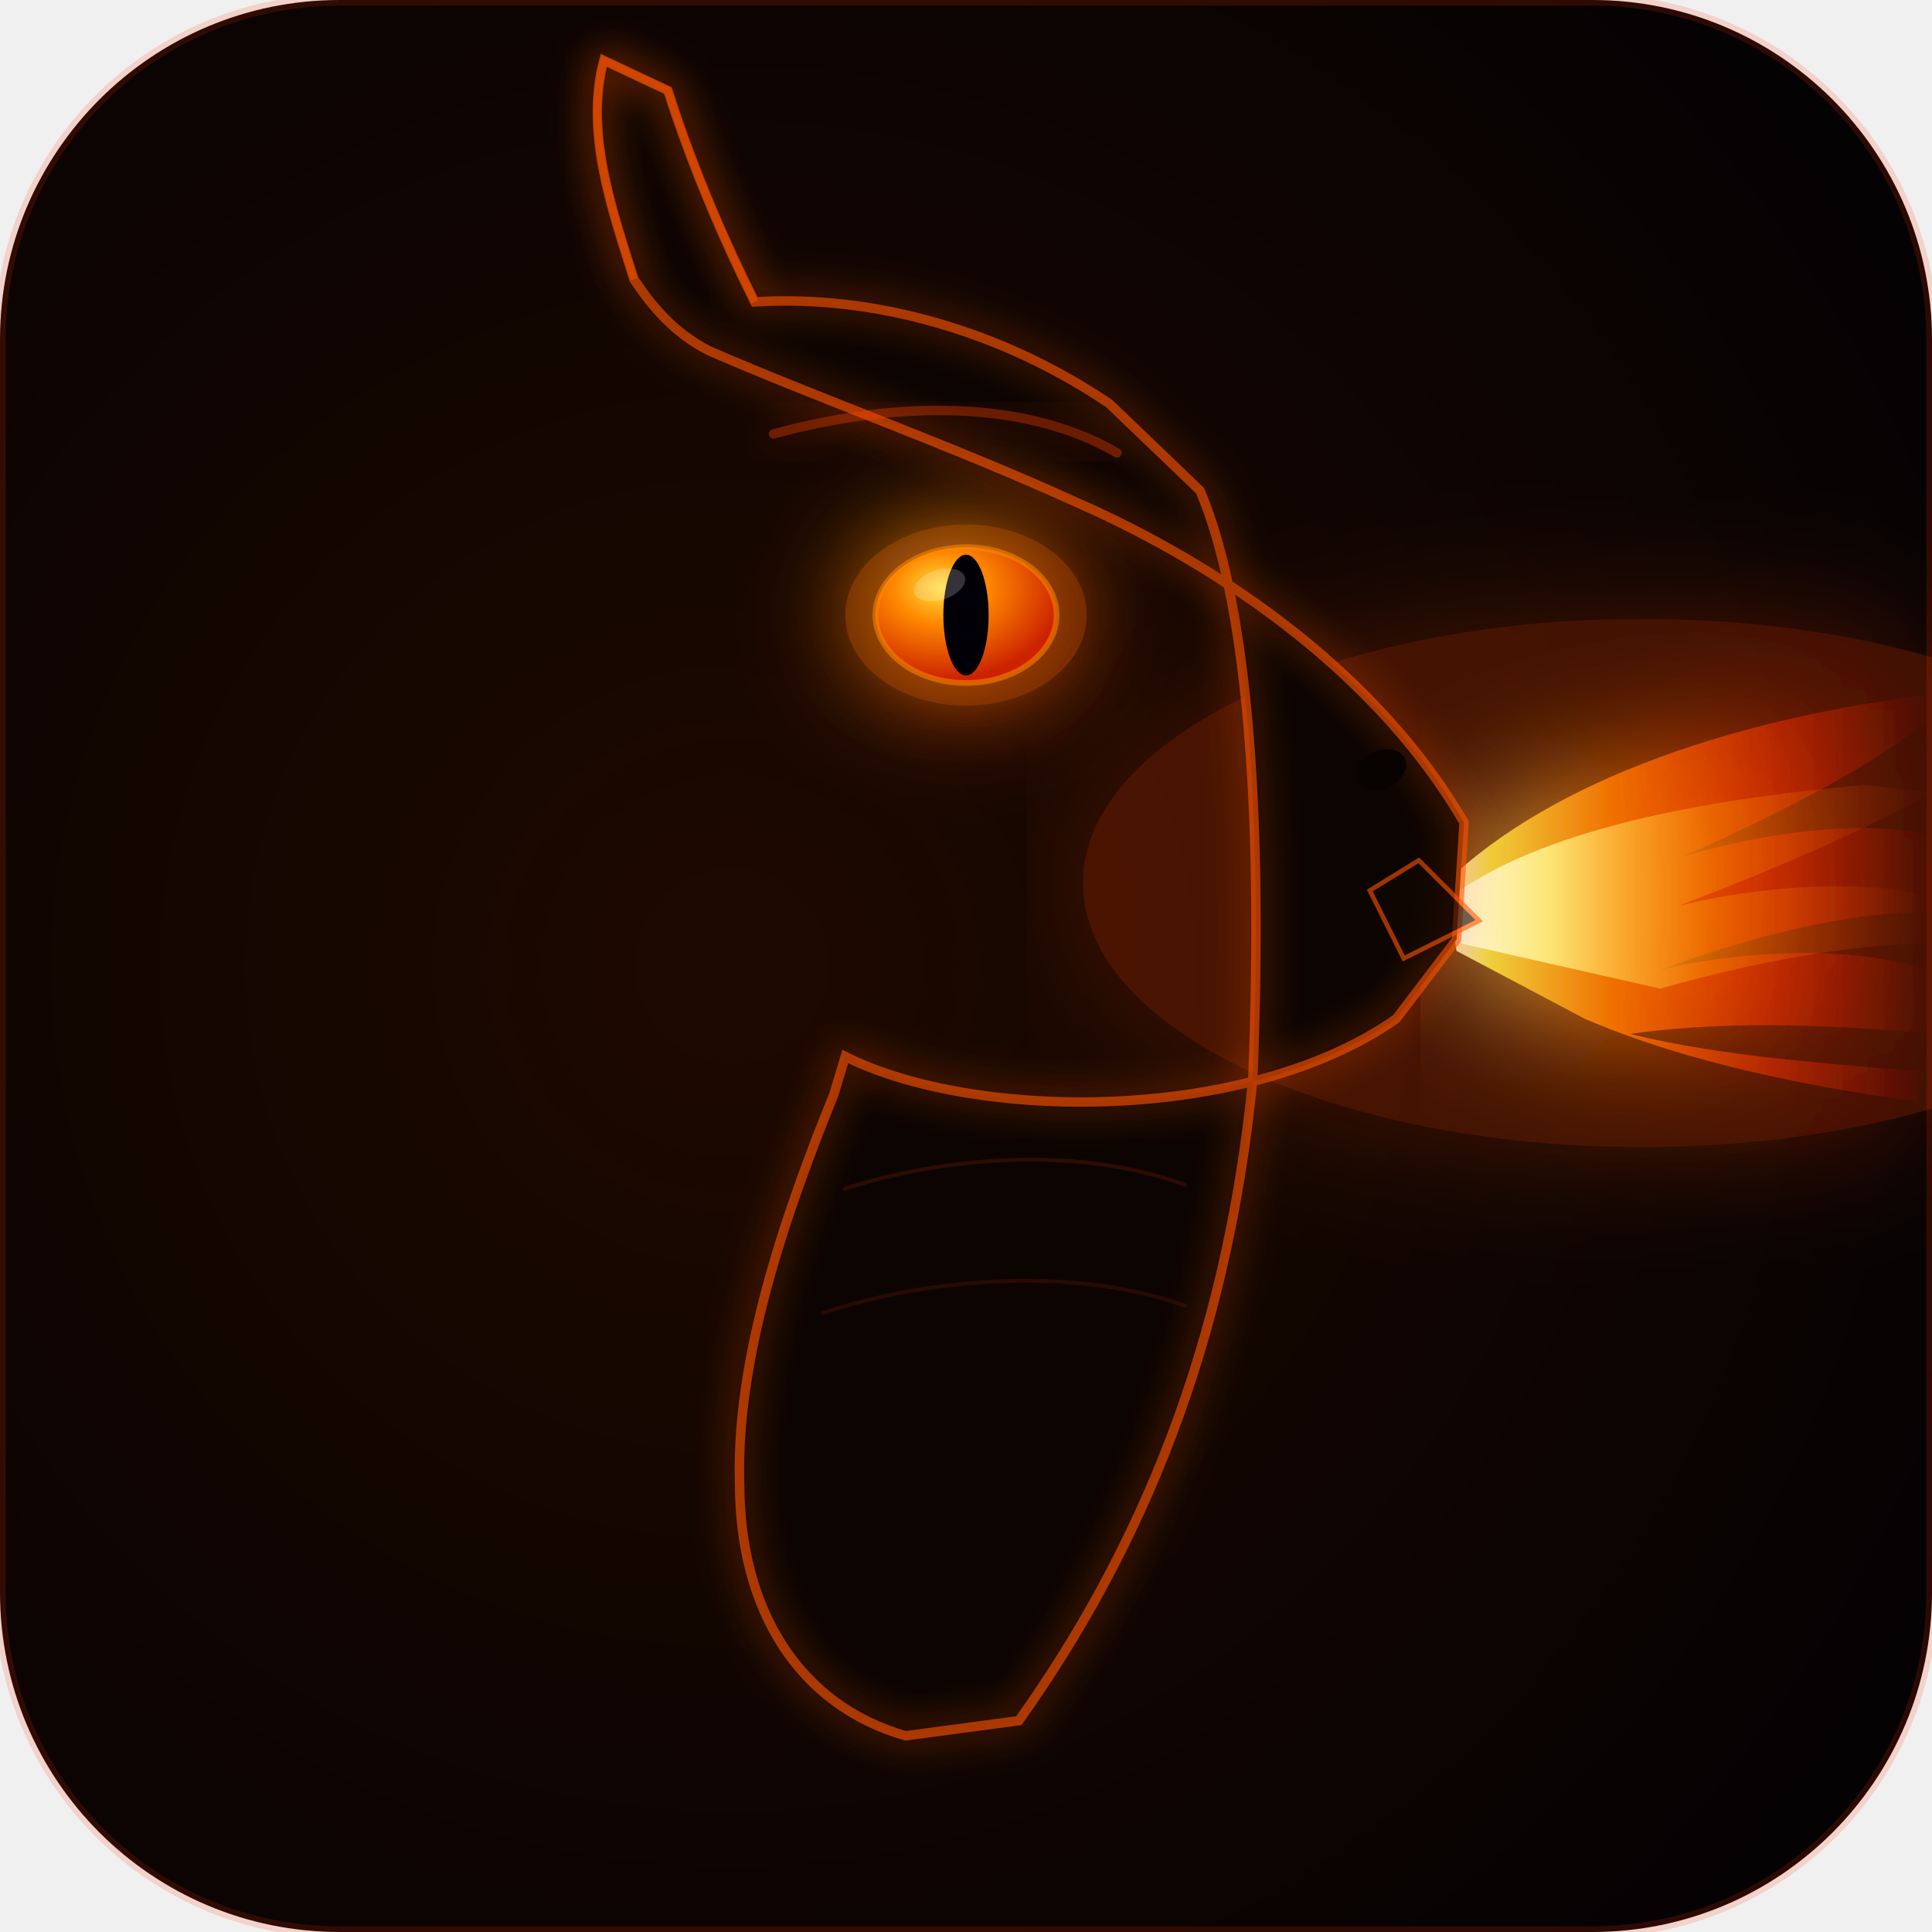
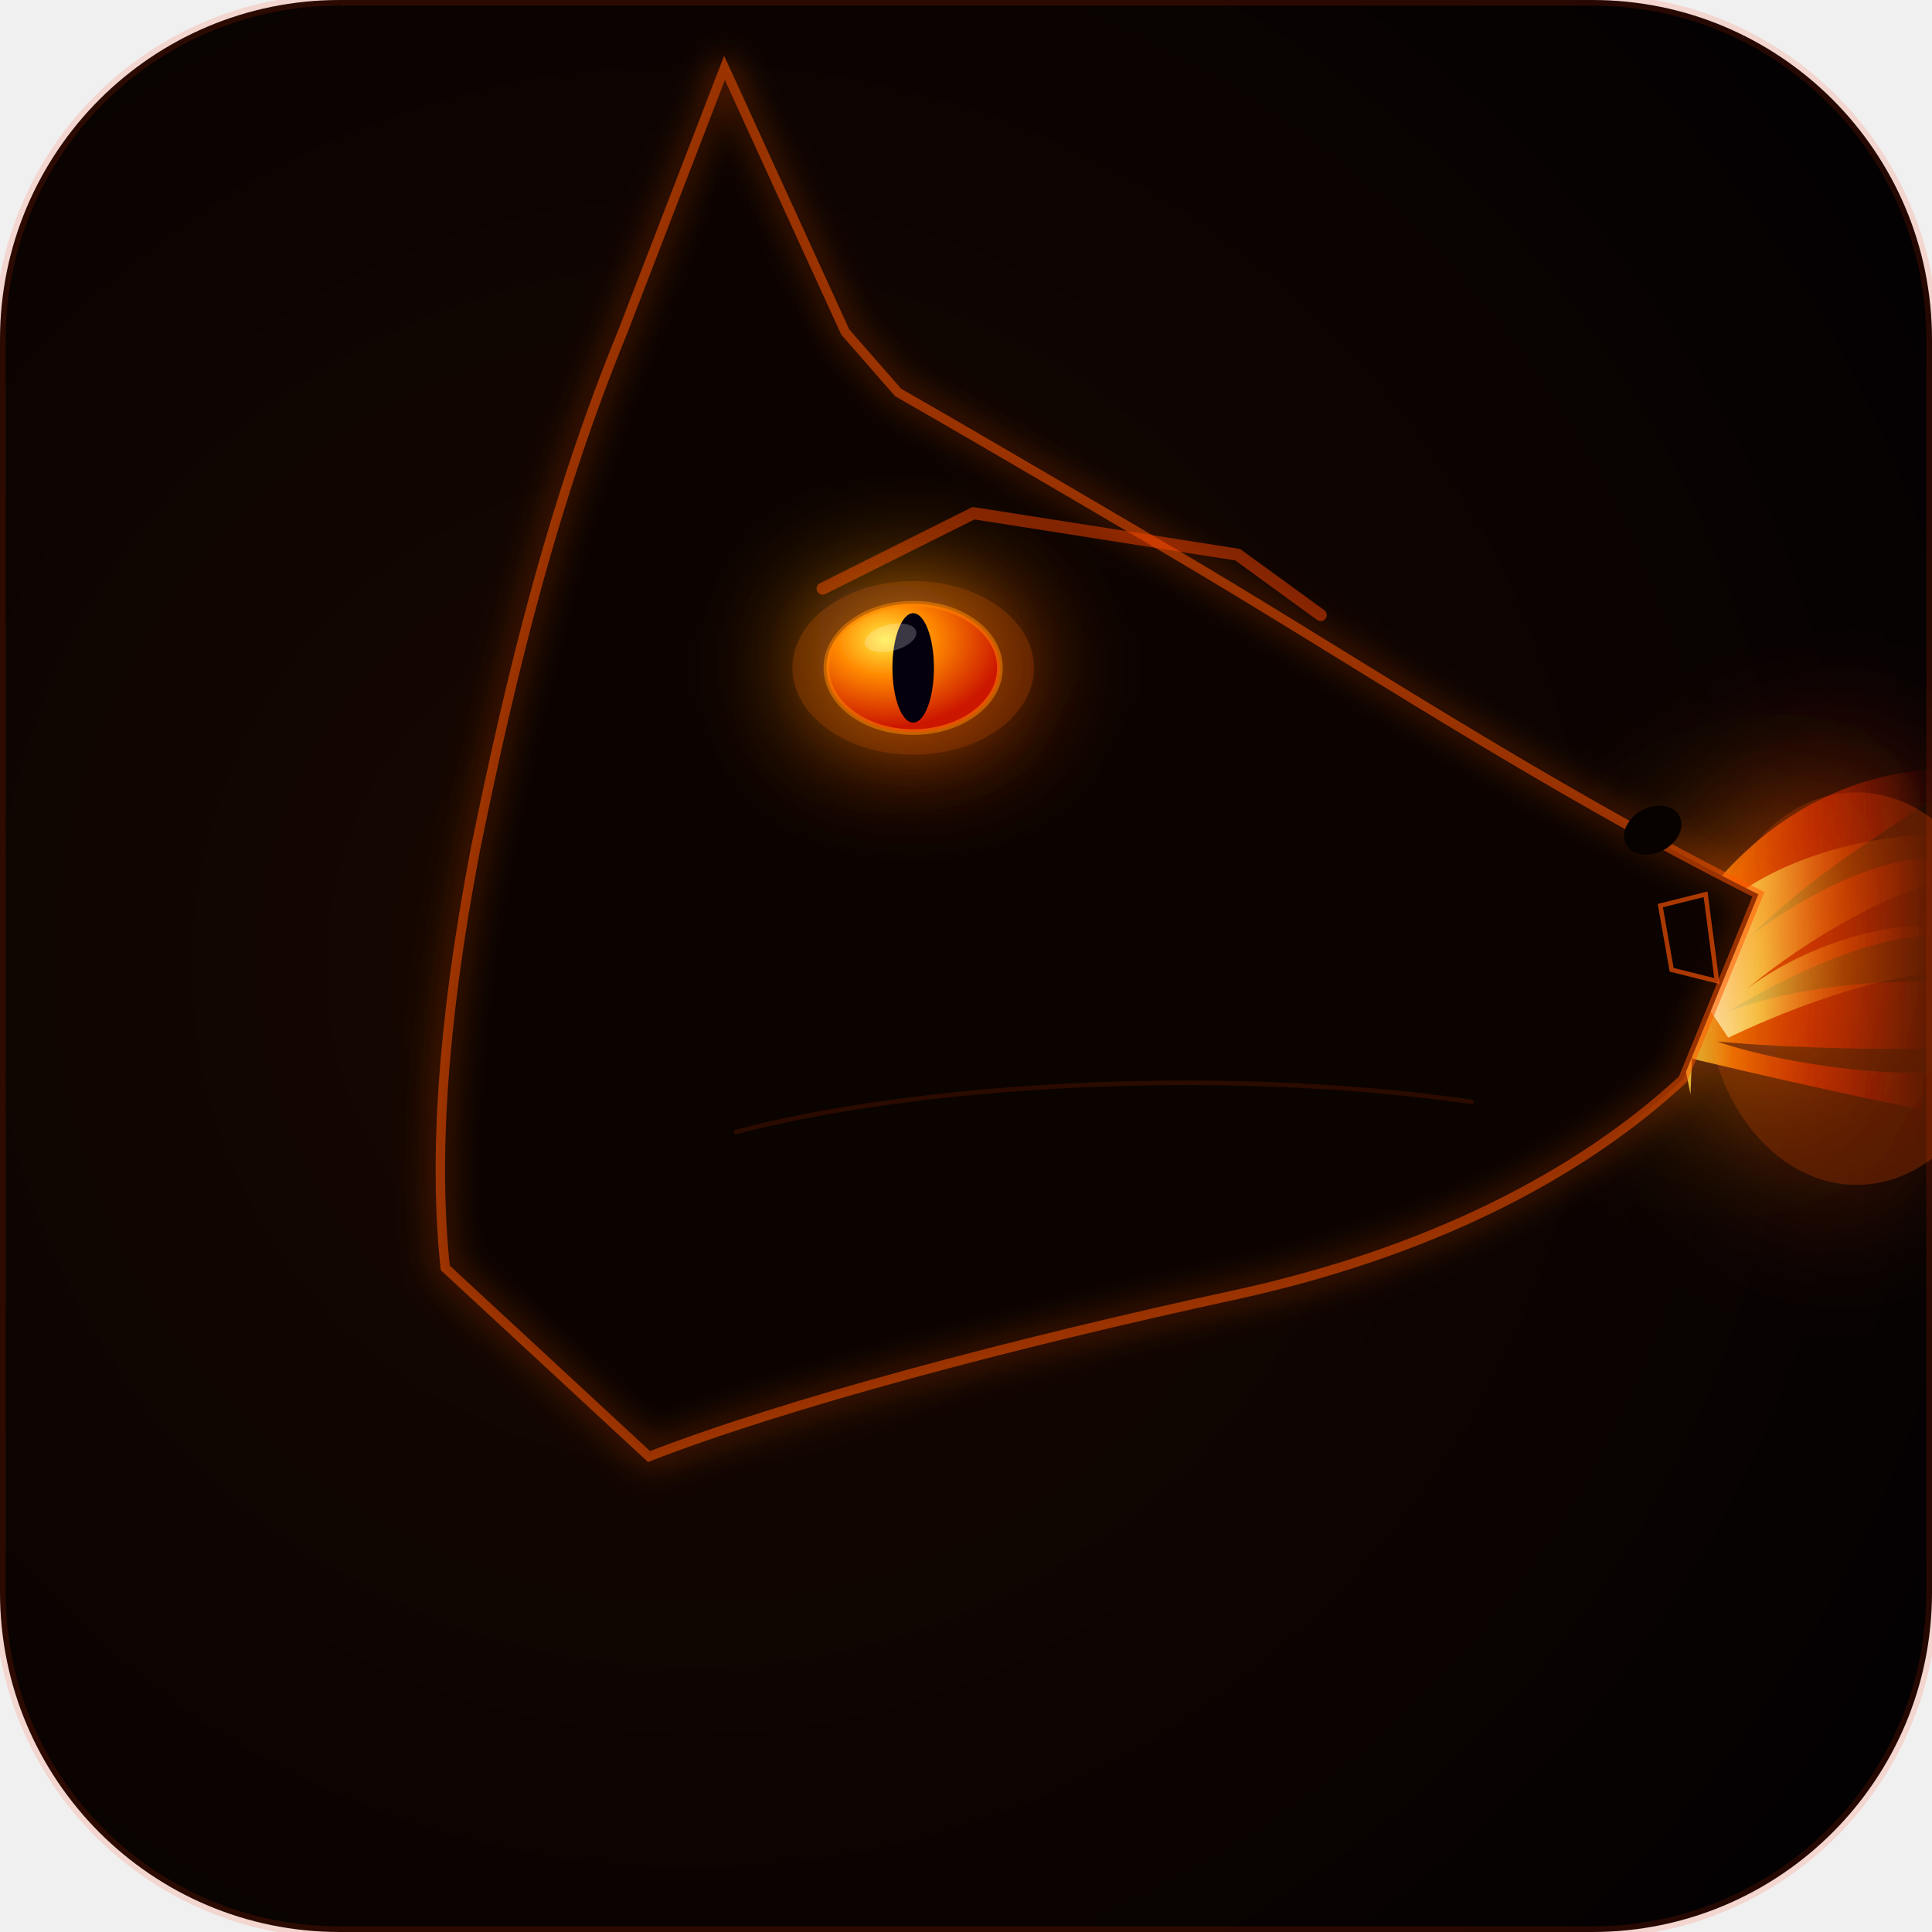
<svg xmlns="http://www.w3.org/2000/svg" viewBox="0 0 512 512">
  <defs>
-     <radialGradient id="bg" cx="38%" cy="50%" r="70%">
-       <stop offset="0%" stop-color="#1e0900" />
-       <stop offset="100%" stop-color="#050203" />
+     <radialGradient id="bg" cx="36%" cy="50%" r="72%">
+       <stop offset="0%" stop-color="#190800" />
+       <stop offset="100%" stop-color="#040102" />
    </radialGradient>
-     <linearGradient id="fireGrad" x1="382" y1="0" x2="512" y2="0" gradientUnits="userSpaceOnUse">
-       <stop offset="0%" stop-color="#FFFFFF" stop-opacity="0.95" />
-       <stop offset="10%" stop-color="#FFE040" />
-       <stop offset="35%" stop-color="#FF7700" />
-       <stop offset="68%" stop-color="#FF3300" stop-opacity="0.55" />
+     <linearGradient id="fireA" x1="448" y1="263" x2="512" y2="263" gradientUnits="userSpaceOnUse">
+       <stop offset="0%" stop-color="#FFE040" stop-opacity="0.95" />
+       <stop offset="18%" stop-color="#FF7700" />
+       <stop offset="52%" stop-color="#FF3300" stop-opacity="0.60" />
      <stop offset="100%" stop-color="#FF1100" stop-opacity="0" />
    </linearGradient>
-     <linearGradient id="fireInner" x1="382" y1="0" x2="512" y2="0" gradientUnits="userSpaceOnUse">
+     <linearGradient id="fireB" x1="448" y1="263" x2="512" y2="263" gradientUnits="userSpaceOnUse">
      <stop offset="0%" stop-color="#FFFFFF" />
-       <stop offset="22%" stop-color="#FFEE80" />
-       <stop offset="55%" stop-color="#FF9900" stop-opacity="0.44" />
-       <stop offset="100%" stop-color="#FF4400" stop-opacity="0" />
+       <stop offset="28%" stop-color="#FFEE60" stop-opacity="0.75" />
+       <stop offset="65%" stop-color="#FF7700" stop-opacity="0.28" />
+       <stop offset="100%" stop-color="#FF3300" stop-opacity="0" />
    </linearGradient>
-     <radialGradient id="eyeG" cx="36%" cy="30%" r="68%">
-       <stop offset="0%" stop-color="#FFE040" />
-       <stop offset="38%" stop-color="#FF8800" />
-       <stop offset="100%" stop-color="#CC2200" />
+     <radialGradient id="eyeIris" cx="34%" cy="28%" r="68%">
+       <stop offset="0%" stop-color="#FFEE44" />
+       <stop offset="42%" stop-color="#FF8800" />
+       <stop offset="100%" stop-color="#CC1800" />
    </radialGradient>
-     <filter id="fireGlow" x="-5%" y="-55%" width="115%" height="210%">
-       <feGaussianBlur in="SourceGraphic" stdDeviation="18" result="b" />
+     <filter id="bloom1" x="-40%" y="-180%" width="220%" height="460%">
+       <feGaussianBlur stdDeviation="20" result="b" />
      <feMerge>
        <feMergeNode in="b" />
        <feMergeNode in="SourceGraphic" />
      </feMerge>
    </filter>
-     <filter id="eyeGlow" x="-250%" y="-250%" width="600%" height="600%">
-       <feGaussianBlur in="SourceGraphic" stdDeviation="14" result="b" />
+     <filter id="bloom2" x="-200%" y="-200%" width="500%" height="500%">
+       <feGaussianBlur stdDeviation="15" result="b" />
      <feMerge>
        <feMergeNode in="b" />
        <feMergeNode in="SourceGraphic" />
      </feMerge>
    </filter>
-     <filter id="rimGlow" x="-20%" y="-20%" width="140%" height="140%">
-       <feGaussianBlur in="SourceGraphic" stdDeviation="5" result="b" />
+     <filter id="edge" x="-18%" y="-18%" width="136%" height="136%">
+       <feGaussianBlur stdDeviation="4.5" result="b" />
      <feMerge>
        <feMergeNode in="b" />
        <feMergeNode in="SourceGraphic" />
      </feMerge>
    </filter>
  </defs>
  <rect width="512" height="512" rx="90" fill="url(#bg)" />
-   <ellipse cx="435" cy="234" rx="148" ry="70" fill="#FF4400" opacity="0.22" filter="url(#fireGlow)" />
-   <path d="     M 383,234     C 412,206 462,190 512,184 L 512,190     C 498,202 473,215 446,227     C 476,218 504,218 512,222 L 512,242     C 494,241 467,247 440,257     C 470,250 500,252 512,258 L 512,274     C 490,272 460,270 432,274     C 456,280 486,282 510,284 L 508,292     C 480,288 448,282 420,270     L 386,252 Z   " fill="url(#fireGrad)" filter="url(#fireGlow)" opacity="0.92" />
-   <path d="     M 384,238     C 408,220 450,212 494,208 L 512,210     C 498,218 474,229 445,240     C 474,233 502,234 512,238 L 512,250     C 494,250 468,254 440,262     L 387,250 Z   " fill="url(#fireInner)" opacity="0.88" />
-   <path id="head" d="     M 388,218     C 366,180 326,151 285,133     C 252,118 218,106 188,93     C 178,88 172,80 168,74     C 162,55 155,35 160,16     L 177,24     C 184,46 193,66 200,80     C 232,78 266,88 294,107 L 318,130     C 330,158 335,212 332,286     C 325,357 302,411 270,456     L 240,460     C 212,452 196,427 196,393     C 195,360 208,322 221,290 L 224,280     C 258,297 330,298 370,270 L 386,249     Z   " fill="#0c0401" />
-   <path d="     M 388,218     C 366,180 326,151 285,133     C 252,118 218,106 188,93     C 178,88 172,80 168,74     C 162,55 155,35 160,16     L 177,24     C 184,46 193,66 200,80     C 232,78 266,88 294,107 L 318,130     C 330,158 335,212 332,286     C 325,357 302,411 270,456     L 240,460     C 212,452 196,427 196,393     C 195,360 208,322 221,290 L 224,280     C 258,297 330,298 370,270 L 386,249     Z   " fill="none" stroke="#FF5500" stroke-width="2.5" opacity="0.65" filter="url(#rimGlow)" />
-   <path d="M 168,74 C 162,55 155,35 160,16 L 177,24 C 184,46 193,66 200,80" fill="none" stroke="#FF5500" stroke-width="2" opacity="0.45" filter="url(#rimGlow)" />
-   <path d="M 205,115 C 238,106 272,106 296,120" fill="none" stroke="#FF4400" stroke-width="2.5" stroke-linecap="round" opacity="0.38" filter="url(#rimGlow)" />
-   <path d="M 376,228 L 392,244 L 372,254 L 363,236 Z" fill="#120601" stroke="#FF5500" stroke-width="1.2" opacity="0.60" />
-   <ellipse cx="256" cy="163" rx="32" ry="24" fill="#FF6600" opacity="0.32" filter="url(#eyeGlow)" />
-   <ellipse cx="256" cy="163" rx="24" ry="18" fill="url(#eyeG)" filter="url(#eyeGlow)" />
-   <ellipse cx="256" cy="163" rx="6" ry="16" fill="#020006" />
-   <ellipse cx="249" cy="155" rx="7" ry="4" fill="white" opacity="0.20" transform="rotate(-18 249 155)" />
-   <ellipse cx="256" cy="163" rx="24" ry="18" fill="none" stroke="#FF8800" stroke-width="1.5" opacity="0.55" />
-   <ellipse cx="366" cy="204" rx="7" ry="5" fill="#080200" transform="rotate(-25 366 204)" />
-   <path d="M 224,315 C 252,306 287,304 314,314" fill="none" stroke="#FF4400" stroke-width="1" opacity="0.14" stroke-linecap="round" />
-   <path d="M 218,348 C 248,338 286,336 314,346" fill="none" stroke="#FF4400" stroke-width="1" opacity="0.11" stroke-linecap="round" />
-   <rect width="512" height="512" rx="90" fill="none" stroke="#FF3300" stroke-width="3" opacity="0.16" />
+   <ellipse cx="492" cy="262" rx="40" ry="52" fill="#FF5500" opacity="0.30" filter="url(#bloom1)" />
+   <path d="     M 450,240     C 468,215 492,205 512,204 L 512,212     C 500,220 480,232 464,248     C 485,232 506,226 512,228 L 512,248     C 498,248 478,256 458,268     C 480,260 505,260 512,260 L 512,278     C 498,278 477,278 455,276     C 476,283 502,285 511,284 L 509,294     C 489,290 467,285 446,280     L 448,290 Z   " fill="url(#fireA)" filter="url(#bloom1)" opacity="0.88" />
+   <path d="     M 452,244     C 468,228 492,222 512,221 L 512,234     C 499,238 480,248 463,262     C 482,248 505,244 512,246 L 512,258     C 499,259 479,265 458,275     L 448,260 Z   " fill="url(#fireB)" opacity="0.90" />
+   <path d="     M 192,18     L 165,88     C 147,132 136,176 126,225     C 117,272 115,308 118,336     L 172,386     C 208,372 268,356 328,343     C 378,332 418,312 446,286     L 466,237     C 408,208 356,173 310,146     C 276,126 252,112 238,104     L 224,88     Z   " fill="#0b0300" />
+   <path d="     M 192,18     L 165,88     C 147,132 136,176 126,225     C 117,272 115,308 118,336     L 172,386     C 208,372 268,356 328,343     C 378,332 418,312 446,286     L 466,237     C 408,208 356,173 310,146     C 276,126 252,112 238,104     L 224,88     Z   " fill="none" stroke="#FF5500" stroke-width="2.5" opacity="0.58" filter="url(#edge)" />
+   <path d="M 218,156 L 258,136 L 328,147 L 350,163" fill="none" stroke="#FF4400" stroke-width="3.2" stroke-linecap="round" stroke-linejoin="round" opacity="0.48" />
+   <polygon points="440,240 452,237 455,260 443,257" fill="#0d0200" stroke="#FF5500" stroke-width="1.2" opacity="0.65" />
+   <ellipse cx="242" cy="177" rx="32" ry="23" fill="#FF6600" opacity="0.28" filter="url(#bloom2)" />
+   <ellipse cx="242" cy="177" rx="23" ry="17" fill="url(#eyeIris)" filter="url(#bloom2)" />
+   <ellipse cx="242" cy="177" rx="5.5" ry="14.5" fill="#04000e" />
+   <ellipse cx="236" cy="169" rx="7" ry="3.5" fill="white" opacity="0.22" transform="rotate(-14 236 169)" />
+   <ellipse cx="242" cy="177" rx="23" ry="17" fill="none" stroke="#FF8800" stroke-width="1.5" opacity="0.52" />
+   <ellipse cx="438" cy="220" rx="8" ry="6" fill="#070100" transform="rotate(-28 438 220)" />
+   <path d="M 195,300 C 240,288 320,282 390,292" fill="none" stroke="#FF3300" stroke-width="1.2" opacity="0.13" stroke-linecap="round" />
+   <rect width="512" height="512" rx="90" fill="none" stroke="#FF3300" stroke-width="3" opacity="0.14" />
</svg>
